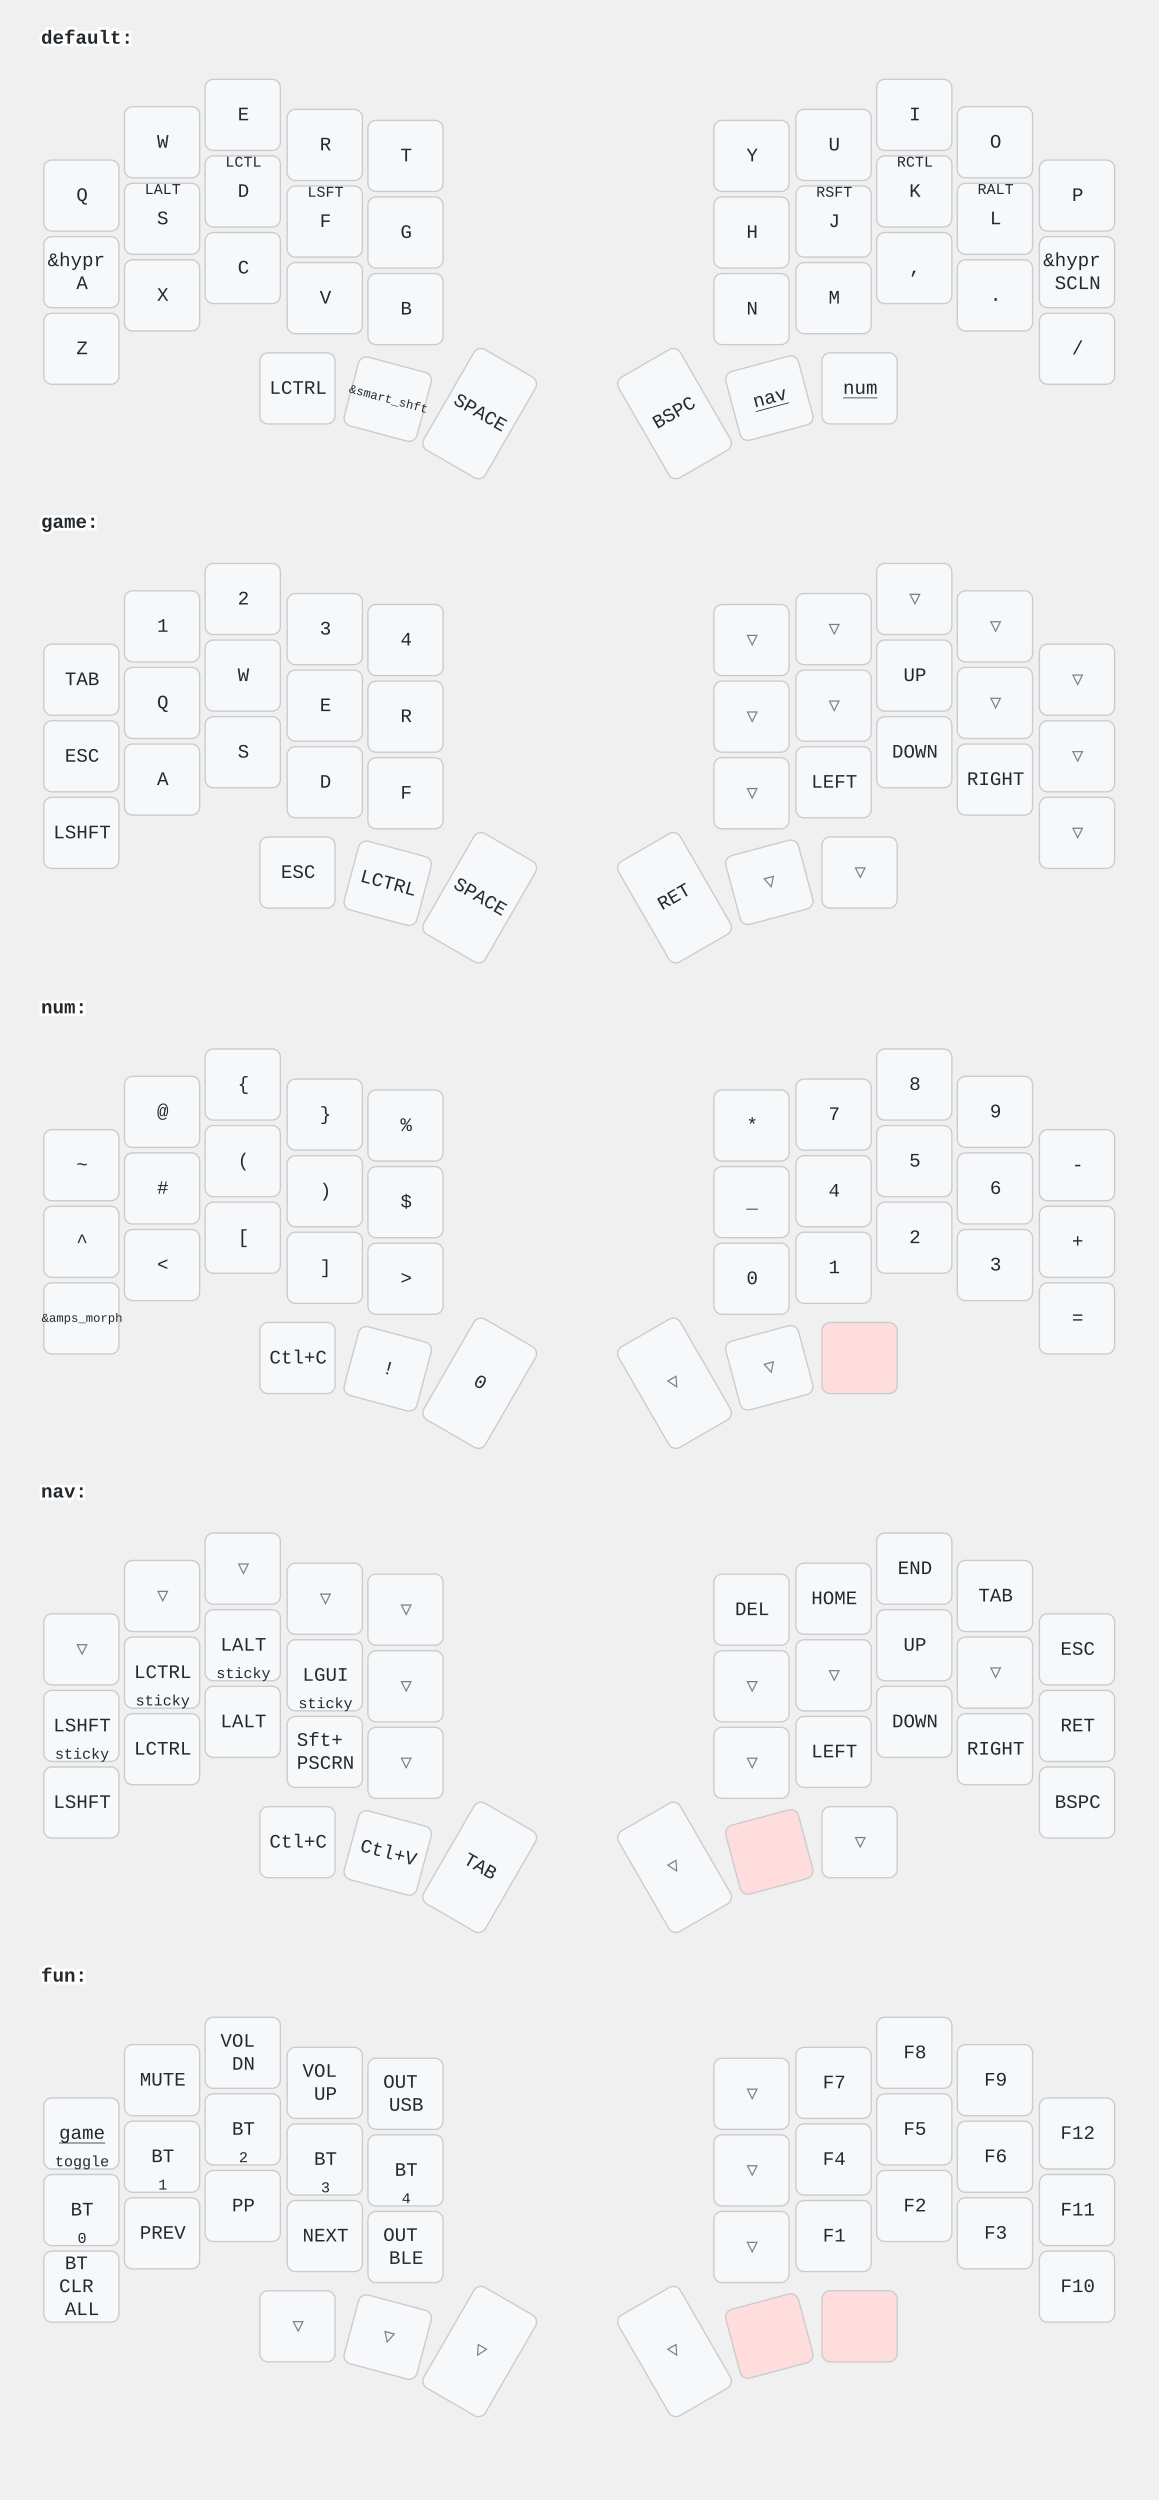
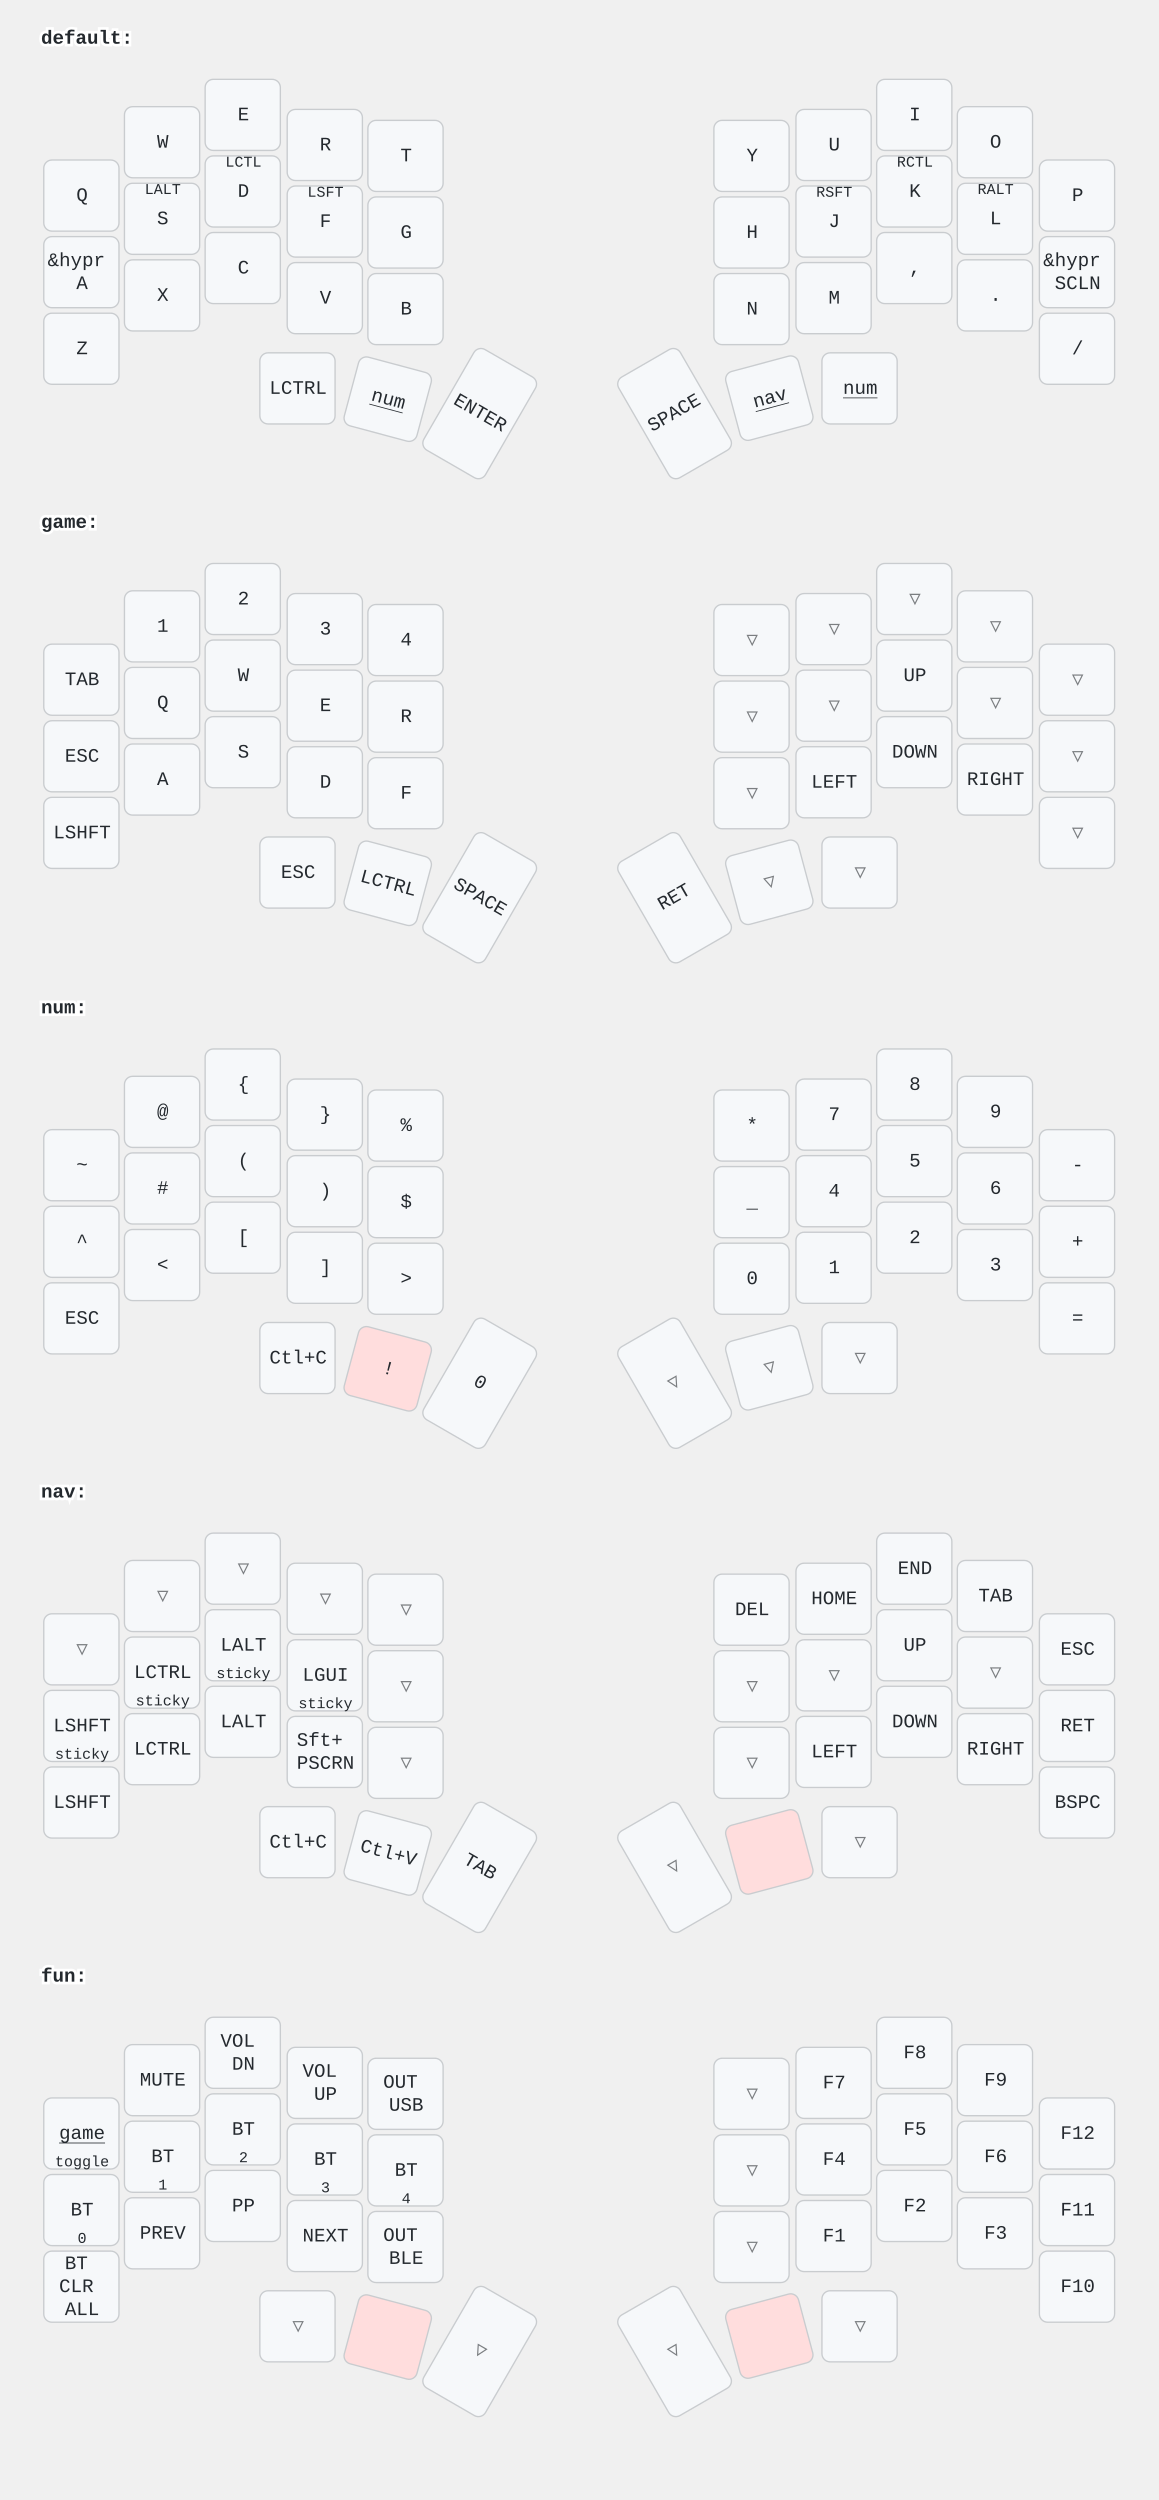
<svg xmlns="http://www.w3.org/2000/svg" width="847" height="1828" viewBox="0 0 847 1828" class="keymap">
  <style>/* inherit to force styles through use tags */
svg path {
    fill: inherit;
}

/* font and background color specifications */
svg.keymap {
    font-family: SFMono-Regular,Consolas,Liberation Mono,Menlo,monospace;
    font-size: 14px;
    font-kerning: normal;
    text-rendering: optimizeLegibility;
    fill: #24292e;
}

/* default key styling */
rect.key {
    fill: #f6f8fa;
}

rect.key, rect.combo {
    stroke: #c9cccf;
    stroke-width: 1;
}

/* default key side styling, only used is draw_key_sides is set */
rect.side {
    filter: brightness(90%);
}

/* color accent for combo boxes */
rect.combo, rect.combo-separate {
    fill: #cdf;
}

/* color accent for held keys */
rect.held, rect.combo.held {
    fill: #fdd;
}

/* color accent for ghost (optional) keys */
rect.ghost, rect.combo.ghost {
    stroke-dasharray: 4, 4;
    stroke-width: 2;
}

text {
    text-anchor: middle;
    dominant-baseline: middle;
}

/* styling for layer labels */
text.label {
    font-weight: bold;
    text-anchor: start;
    stroke: white;
    stroke-width: 4;
    paint-order: stroke;
}

/* styling for optional footer */
text.footer {
    text-anchor: end;
    dominant-baseline: auto;
    stroke: white;
    stroke-width: 4;
    paint-order: stroke;
}

/* styling for combo tap, and key non-tap label text */
text.combo, text.hold, text.shifted, text.left, text.right {
    font-size: 11px;
}

text.hold {
    text-anchor: middle;
    dominant-baseline: auto;
}

text.shifted {
    text-anchor: middle;
    dominant-baseline: hanging;
}

text.left {
    text-anchor: start;
}

text.right {
    text-anchor: end;
}

text.layer-activator {
    text-decoration: underline;
}

/* styling for hold/shifted label text in combo box */
text.combo.hold, text.combo.shifted, text.combo.left, text.combo.right {
    font-size: 8px;
}

/* lighter symbol for transparent keys */
text.trans {
    fill: #7b7e81;
}

/* styling for combo dendrons */
path.combo {
    stroke-width: 1;
    stroke: gray;
    fill: none;
}

/* Start Tabler Icons Cleanup */
/* cannot use height/width with glyphs */
.icon-tabler &gt; path {
    fill: inherit;
    stroke: inherit;
    stroke-width: 2;
}
/* hide tabler's default box */
.icon-tabler &gt; path[stroke="none"][fill="none"] {
    visibility: hidden;
}
/* End Tabler Icons Cleanup */
</style>
  <g transform="translate(30, 0)" class="layer-default">
    <text x="0" y="28" class="label" id="default">default:</text>
    <g transform="translate(0, 56)">
      <g transform="translate(30, 87)" class="key keypos-0">
        <rect rx="6" ry="6" x="-28" y="-26" width="55" height="52" class="key" />
        <text x="0" y="0" class="key tap">Q</text>
      </g>
      <g transform="translate(89, 48)" class="key keypos-1">
        <rect rx="6" ry="6" x="-28" y="-26" width="55" height="52" class="key" />
        <text x="0" y="0" class="key tap">W</text>
      </g>
      <g transform="translate(148, 28)" class="key keypos-2">
        <rect rx="6" ry="6" x="-28" y="-26" width="55" height="52" class="key" />
        <text x="0" y="0" class="key tap">E</text>
      </g>
      <g transform="translate(208, 50)" class="key keypos-3">
        <rect rx="6" ry="6" x="-28" y="-26" width="55" height="52" class="key" />
        <text x="0" y="0" class="key tap">R</text>
      </g>
      <g transform="translate(267, 58)" class="key keypos-4">
        <rect rx="6" ry="6" x="-28" y="-26" width="55" height="52" class="key" />
        <text x="0" y="0" class="key tap">T</text>
      </g>
      <g transform="translate(520, 58)" class="key keypos-5">
        <rect rx="6" ry="6" x="-28" y="-26" width="55" height="52" class="key" />
        <text x="0" y="0" class="key tap">Y</text>
      </g>
      <g transform="translate(580, 50)" class="key keypos-6">
        <rect rx="6" ry="6" x="-28" y="-26" width="55" height="52" class="key" />
        <text x="0" y="0" class="key tap">U</text>
      </g>
      <g transform="translate(639, 28)" class="key keypos-7">
        <rect rx="6" ry="6" x="-28" y="-26" width="55" height="52" class="key" />
        <text x="0" y="0" class="key tap">I</text>
      </g>
      <g transform="translate(698, 48)" class="key keypos-8">
        <rect rx="6" ry="6" x="-28" y="-26" width="55" height="52" class="key" />
        <text x="0" y="0" class="key tap">O</text>
      </g>
      <g transform="translate(758, 87)" class="key keypos-9">
        <rect rx="6" ry="6" x="-28" y="-26" width="55" height="52" class="key" />
        <text x="0" y="0" class="key tap">P</text>
      </g>
      <g transform="translate(30, 143)" class="key keypos-10">
        <rect rx="6" ry="6" x="-28" y="-26" width="55" height="52" class="key" />
        <text x="0" y="0" class="key tap">
          <tspan x="0" dy="-0.6em">&amp;hypr</tspan>
          <tspan x="0" dy="1.2em">A</tspan>
        </text>
      </g>
      <g transform="translate(89, 104)" class="key keypos-11">
        <rect rx="6" ry="6" x="-28" y="-26" width="55" height="52" class="key" />
        <text x="0" y="0" class="key tap">S</text>
        <text x="0" y="-24" class="key shifted">LALT</text>
      </g>
      <g transform="translate(148, 84)" class="key keypos-12">
        <rect rx="6" ry="6" x="-28" y="-26" width="55" height="52" class="key" />
        <text x="0" y="0" class="key tap">D</text>
        <text x="0" y="-24" class="key shifted">LCTL</text>
      </g>
      <g transform="translate(208, 106)" class="key keypos-13">
        <rect rx="6" ry="6" x="-28" y="-26" width="55" height="52" class="key" />
        <text x="0" y="0" class="key tap">F</text>
        <text x="0" y="-24" class="key shifted">LSFT</text>
      </g>
      <g transform="translate(267, 114)" class="key keypos-14">
        <rect rx="6" ry="6" x="-28" y="-26" width="55" height="52" class="key" />
        <text x="0" y="0" class="key tap">G</text>
      </g>
      <g transform="translate(520, 114)" class="key keypos-15">
        <rect rx="6" ry="6" x="-28" y="-26" width="55" height="52" class="key" />
        <text x="0" y="0" class="key tap">H</text>
      </g>
      <g transform="translate(580, 106)" class="key keypos-16">
        <rect rx="6" ry="6" x="-28" y="-26" width="55" height="52" class="key" />
        <text x="0" y="0" class="key tap">J</text>
        <text x="0" y="-24" class="key shifted">RSFT</text>
      </g>
      <g transform="translate(639, 84)" class="key keypos-17">
        <rect rx="6" ry="6" x="-28" y="-26" width="55" height="52" class="key" />
        <text x="0" y="0" class="key tap">K</text>
        <text x="0" y="-24" class="key shifted">RCTL</text>
      </g>
      <g transform="translate(698, 104)" class="key keypos-18">
        <rect rx="6" ry="6" x="-28" y="-26" width="55" height="52" class="key" />
        <text x="0" y="0" class="key tap">L</text>
        <text x="0" y="-24" class="key shifted">RALT</text>
      </g>
      <g transform="translate(758, 143)" class="key keypos-19">
        <rect rx="6" ry="6" x="-28" y="-26" width="55" height="52" class="key" />
        <text x="0" y="0" class="key tap">
          <tspan x="0" dy="-0.6em">&amp;hypr</tspan>
          <tspan x="0" dy="1.2em">SCLN</tspan>
        </text>
      </g>
      <g transform="translate(30, 199)" class="key keypos-20">
        <rect rx="6" ry="6" x="-28" y="-26" width="55" height="52" class="key" />
        <text x="0" y="0" class="key tap">Z</text>
      </g>
      <g transform="translate(89, 160)" class="key keypos-21">
        <rect rx="6" ry="6" x="-28" y="-26" width="55" height="52" class="key" />
        <text x="0" y="0" class="key tap">X</text>
      </g>
      <g transform="translate(148, 140)" class="key keypos-22">
        <rect rx="6" ry="6" x="-28" y="-26" width="55" height="52" class="key" />
        <text x="0" y="0" class="key tap">C</text>
      </g>
      <g transform="translate(208, 162)" class="key keypos-23">
        <rect rx="6" ry="6" x="-28" y="-26" width="55" height="52" class="key" />
        <text x="0" y="0" class="key tap">V</text>
      </g>
      <g transform="translate(267, 170)" class="key keypos-24">
        <rect rx="6" ry="6" x="-28" y="-26" width="55" height="52" class="key" />
        <text x="0" y="0" class="key tap">B</text>
      </g>
      <g transform="translate(520, 170)" class="key keypos-25">
        <rect rx="6" ry="6" x="-28" y="-26" width="55" height="52" class="key" />
        <text x="0" y="0" class="key tap">N</text>
      </g>
      <g transform="translate(580, 162)" class="key keypos-26">
        <rect rx="6" ry="6" x="-28" y="-26" width="55" height="52" class="key" />
        <text x="0" y="0" class="key tap">M</text>
      </g>
      <g transform="translate(639, 140)" class="key keypos-27">
        <rect rx="6" ry="6" x="-28" y="-26" width="55" height="52" class="key" />
        <text x="0" y="0" class="key tap">,</text>
      </g>
      <g transform="translate(698, 160)" class="key keypos-28">
        <rect rx="6" ry="6" x="-28" y="-26" width="55" height="52" class="key" />
        <text x="0" y="0" class="key tap">.</text>
      </g>
      <g transform="translate(758, 199)" class="key keypos-29">
        <rect rx="6" ry="6" x="-28" y="-26" width="55" height="52" class="key" />
        <text x="0" y="0" class="key tap">/</text>
      </g>
      <g transform="translate(188, 228)" class="key keypos-30">
        <rect rx="6" ry="6" x="-28" y="-26" width="55" height="52" class="key" />
        <text x="0" y="0" class="key tap">LCTRL</text>
      </g>
      <g transform="translate(254, 236) rotate(15.0)" class="key keypos-31">
        <rect rx="6" ry="6" x="-28" y="-26" width="55" height="52" class="key" />
-         <text x="0" y="0" class="key tap">
-           <tspan style="font-size: 64%">&amp;smart_shft</tspan>
-         </text>
+         <a href="#num">
+           <text x="0" y="0" class="key tap layer-activator">num</text>
+         </a>
      </g>
      <g transform="translate(321, 246) rotate(30.0)" class="key keypos-32">
        <rect rx="6" ry="6" x="-26" y="-42" width="52" height="85" class="key" />
-         <text x="0" y="0" class="key tap">SPACE</text>
+         <text x="0" y="0" class="key tap">ENTER</text>
      </g>
      <g transform="translate(463, 246) rotate(-30.0)" class="key keypos-33">
        <rect rx="6" ry="6" x="-26" y="-42" width="52" height="85" class="key" />
-         <text x="0" y="0" class="key tap">BSPC</text>
+         <text x="0" y="0" class="key tap">SPACE</text>
      </g>
      <g transform="translate(533, 235) rotate(-15.0)" class="key keypos-34">
        <rect rx="6" ry="6" x="-28" y="-26" width="55" height="52" class="key" />
        <a href="#nav">
          <text x="0" y="0" class="key tap layer-activator">nav</text>
        </a>
      </g>
      <g transform="translate(599, 228)" class="key keypos-35">
        <rect rx="6" ry="6" x="-28" y="-26" width="55" height="52" class="key" />
        <a href="#num">
          <text x="0" y="0" class="key tap layer-activator">num</text>
        </a>
      </g>
    </g>
  </g>
  <g transform="translate(30, 354)" class="layer-game">
    <text x="0" y="28" class="label" id="game">game:</text>
    <g transform="translate(0, 56)">
      <g transform="translate(30, 87)" class="key keypos-0">
        <rect rx="6" ry="6" x="-28" y="-26" width="55" height="52" class="key" />
        <text x="0" y="0" class="key tap">TAB</text>
      </g>
      <g transform="translate(89, 48)" class="key keypos-1">
        <rect rx="6" ry="6" x="-28" y="-26" width="55" height="52" class="key" />
        <text x="0" y="0" class="key tap">1</text>
      </g>
      <g transform="translate(148, 28)" class="key keypos-2">
        <rect rx="6" ry="6" x="-28" y="-26" width="55" height="52" class="key" />
        <text x="0" y="0" class="key tap">2</text>
      </g>
      <g transform="translate(208, 50)" class="key keypos-3">
        <rect rx="6" ry="6" x="-28" y="-26" width="55" height="52" class="key" />
        <text x="0" y="0" class="key tap">3</text>
      </g>
      <g transform="translate(267, 58)" class="key keypos-4">
        <rect rx="6" ry="6" x="-28" y="-26" width="55" height="52" class="key" />
        <text x="0" y="0" class="key tap">4</text>
      </g>
      <g transform="translate(520, 58)" class="key trans keypos-5">
        <rect rx="6" ry="6" x="-28" y="-26" width="55" height="52" class="key trans" />
        <text x="0" y="0" class="key trans tap">▽</text>
      </g>
      <g transform="translate(580, 50)" class="key trans keypos-6">
        <rect rx="6" ry="6" x="-28" y="-26" width="55" height="52" class="key trans" />
        <text x="0" y="0" class="key trans tap">▽</text>
      </g>
      <g transform="translate(639, 28)" class="key trans keypos-7">
        <rect rx="6" ry="6" x="-28" y="-26" width="55" height="52" class="key trans" />
        <text x="0" y="0" class="key trans tap">▽</text>
      </g>
      <g transform="translate(698, 48)" class="key trans keypos-8">
        <rect rx="6" ry="6" x="-28" y="-26" width="55" height="52" class="key trans" />
        <text x="0" y="0" class="key trans tap">▽</text>
      </g>
      <g transform="translate(758, 87)" class="key trans keypos-9">
        <rect rx="6" ry="6" x="-28" y="-26" width="55" height="52" class="key trans" />
        <text x="0" y="0" class="key trans tap">▽</text>
      </g>
      <g transform="translate(30, 143)" class="key keypos-10">
        <rect rx="6" ry="6" x="-28" y="-26" width="55" height="52" class="key" />
        <text x="0" y="0" class="key tap">ESC</text>
      </g>
      <g transform="translate(89, 104)" class="key keypos-11">
        <rect rx="6" ry="6" x="-28" y="-26" width="55" height="52" class="key" />
        <text x="0" y="0" class="key tap">Q</text>
      </g>
      <g transform="translate(148, 84)" class="key keypos-12">
        <rect rx="6" ry="6" x="-28" y="-26" width="55" height="52" class="key" />
        <text x="0" y="0" class="key tap">W</text>
      </g>
      <g transform="translate(208, 106)" class="key keypos-13">
        <rect rx="6" ry="6" x="-28" y="-26" width="55" height="52" class="key" />
        <text x="0" y="0" class="key tap">E</text>
      </g>
      <g transform="translate(267, 114)" class="key keypos-14">
        <rect rx="6" ry="6" x="-28" y="-26" width="55" height="52" class="key" />
        <text x="0" y="0" class="key tap">R</text>
      </g>
      <g transform="translate(520, 114)" class="key trans keypos-15">
        <rect rx="6" ry="6" x="-28" y="-26" width="55" height="52" class="key trans" />
        <text x="0" y="0" class="key trans tap">▽</text>
      </g>
      <g transform="translate(580, 106)" class="key trans keypos-16">
        <rect rx="6" ry="6" x="-28" y="-26" width="55" height="52" class="key trans" />
        <text x="0" y="0" class="key trans tap">▽</text>
      </g>
      <g transform="translate(639, 84)" class="key keypos-17">
        <rect rx="6" ry="6" x="-28" y="-26" width="55" height="52" class="key" />
        <text x="0" y="0" class="key tap">UP</text>
      </g>
      <g transform="translate(698, 104)" class="key trans keypos-18">
        <rect rx="6" ry="6" x="-28" y="-26" width="55" height="52" class="key trans" />
        <text x="0" y="0" class="key trans tap">▽</text>
      </g>
      <g transform="translate(758, 143)" class="key trans keypos-19">
        <rect rx="6" ry="6" x="-28" y="-26" width="55" height="52" class="key trans" />
        <text x="0" y="0" class="key trans tap">▽</text>
      </g>
      <g transform="translate(30, 199)" class="key keypos-20">
        <rect rx="6" ry="6" x="-28" y="-26" width="55" height="52" class="key" />
        <text x="0" y="0" class="key tap">LSHFT</text>
      </g>
      <g transform="translate(89, 160)" class="key keypos-21">
        <rect rx="6" ry="6" x="-28" y="-26" width="55" height="52" class="key" />
        <text x="0" y="0" class="key tap">A</text>
      </g>
      <g transform="translate(148, 140)" class="key keypos-22">
        <rect rx="6" ry="6" x="-28" y="-26" width="55" height="52" class="key" />
        <text x="0" y="0" class="key tap">S</text>
      </g>
      <g transform="translate(208, 162)" class="key keypos-23">
        <rect rx="6" ry="6" x="-28" y="-26" width="55" height="52" class="key" />
        <text x="0" y="0" class="key tap">D</text>
      </g>
      <g transform="translate(267, 170)" class="key keypos-24">
        <rect rx="6" ry="6" x="-28" y="-26" width="55" height="52" class="key" />
        <text x="0" y="0" class="key tap">F</text>
      </g>
      <g transform="translate(520, 170)" class="key trans keypos-25">
        <rect rx="6" ry="6" x="-28" y="-26" width="55" height="52" class="key trans" />
        <text x="0" y="0" class="key trans tap">▽</text>
      </g>
      <g transform="translate(580, 162)" class="key keypos-26">
        <rect rx="6" ry="6" x="-28" y="-26" width="55" height="52" class="key" />
        <text x="0" y="0" class="key tap">LEFT</text>
      </g>
      <g transform="translate(639, 140)" class="key keypos-27">
        <rect rx="6" ry="6" x="-28" y="-26" width="55" height="52" class="key" />
        <text x="0" y="0" class="key tap">DOWN</text>
      </g>
      <g transform="translate(698, 160)" class="key keypos-28">
        <rect rx="6" ry="6" x="-28" y="-26" width="55" height="52" class="key" />
        <text x="0" y="0" class="key tap">RIGHT</text>
      </g>
      <g transform="translate(758, 199)" class="key trans keypos-29">
        <rect rx="6" ry="6" x="-28" y="-26" width="55" height="52" class="key trans" />
        <text x="0" y="0" class="key trans tap">▽</text>
      </g>
      <g transform="translate(188, 228)" class="key keypos-30">
        <rect rx="6" ry="6" x="-28" y="-26" width="55" height="52" class="key" />
        <text x="0" y="0" class="key tap">ESC</text>
      </g>
      <g transform="translate(254, 236) rotate(15.0)" class="key keypos-31">
        <rect rx="6" ry="6" x="-28" y="-26" width="55" height="52" class="key" />
        <text x="0" y="0" class="key tap">LCTRL</text>
      </g>
      <g transform="translate(321, 246) rotate(30.0)" class="key keypos-32">
        <rect rx="6" ry="6" x="-26" y="-42" width="52" height="85" class="key" />
        <text x="0" y="0" class="key tap">SPACE</text>
      </g>
      <g transform="translate(463, 246) rotate(-30.0)" class="key keypos-33">
        <rect rx="6" ry="6" x="-26" y="-42" width="52" height="85" class="key" />
        <text x="0" y="0" class="key tap">RET</text>
      </g>
      <g transform="translate(533, 235) rotate(-15.0)" class="key trans keypos-34">
        <rect rx="6" ry="6" x="-28" y="-26" width="55" height="52" class="key trans" />
        <text x="0" y="0" class="key trans tap">▽</text>
      </g>
      <g transform="translate(599, 228)" class="key trans keypos-35">
        <rect rx="6" ry="6" x="-28" y="-26" width="55" height="52" class="key trans" />
        <text x="0" y="0" class="key trans tap">▽</text>
      </g>
    </g>
  </g>
  <g transform="translate(30, 709)" class="layer-num">
    <text x="0" y="28" class="label" id="num">num:</text>
    <g transform="translate(0, 56)">
      <g transform="translate(30, 87)" class="key keypos-0">
        <rect rx="6" ry="6" x="-28" y="-26" width="55" height="52" class="key" />
        <text x="0" y="0" class="key tap">~</text>
      </g>
      <g transform="translate(89, 48)" class="key keypos-1">
        <rect rx="6" ry="6" x="-28" y="-26" width="55" height="52" class="key" />
        <text x="0" y="0" class="key tap">@</text>
      </g>
      <g transform="translate(148, 28)" class="key keypos-2">
        <rect rx="6" ry="6" x="-28" y="-26" width="55" height="52" class="key" />
        <text x="0" y="0" class="key tap">{</text>
      </g>
      <g transform="translate(208, 50)" class="key keypos-3">
        <rect rx="6" ry="6" x="-28" y="-26" width="55" height="52" class="key" />
        <text x="0" y="0" class="key tap">}</text>
      </g>
      <g transform="translate(267, 58)" class="key keypos-4">
        <rect rx="6" ry="6" x="-28" y="-26" width="55" height="52" class="key" />
        <text x="0" y="0" class="key tap">%</text>
      </g>
      <g transform="translate(520, 58)" class="key keypos-5">
        <rect rx="6" ry="6" x="-28" y="-26" width="55" height="52" class="key" />
        <text x="0" y="0" class="key tap">*</text>
      </g>
      <g transform="translate(580, 50)" class="key keypos-6">
        <rect rx="6" ry="6" x="-28" y="-26" width="55" height="52" class="key" />
        <text x="0" y="0" class="key tap">7</text>
      </g>
      <g transform="translate(639, 28)" class="key keypos-7">
        <rect rx="6" ry="6" x="-28" y="-26" width="55" height="52" class="key" />
        <text x="0" y="0" class="key tap">8</text>
      </g>
      <g transform="translate(698, 48)" class="key keypos-8">
        <rect rx="6" ry="6" x="-28" y="-26" width="55" height="52" class="key" />
        <text x="0" y="0" class="key tap">9</text>
      </g>
      <g transform="translate(758, 87)" class="key keypos-9">
        <rect rx="6" ry="6" x="-28" y="-26" width="55" height="52" class="key" />
        <text x="0" y="0" class="key tap">-</text>
      </g>
      <g transform="translate(30, 143)" class="key keypos-10">
        <rect rx="6" ry="6" x="-28" y="-26" width="55" height="52" class="key" />
        <text x="0" y="0" class="key tap">^</text>
      </g>
      <g transform="translate(89, 104)" class="key keypos-11">
        <rect rx="6" ry="6" x="-28" y="-26" width="55" height="52" class="key" />
        <text x="0" y="0" class="key tap">#</text>
      </g>
      <g transform="translate(148, 84)" class="key keypos-12">
        <rect rx="6" ry="6" x="-28" y="-26" width="55" height="52" class="key" />
        <text x="0" y="0" class="key tap">(</text>
      </g>
      <g transform="translate(208, 106)" class="key keypos-13">
        <rect rx="6" ry="6" x="-28" y="-26" width="55" height="52" class="key" />
        <text x="0" y="0" class="key tap">)</text>
      </g>
      <g transform="translate(267, 114)" class="key keypos-14">
        <rect rx="6" ry="6" x="-28" y="-26" width="55" height="52" class="key" />
        <text x="0" y="0" class="key tap">$</text>
      </g>
      <g transform="translate(520, 114)" class="key keypos-15">
        <rect rx="6" ry="6" x="-28" y="-26" width="55" height="52" class="key" />
        <text x="0" y="0" class="key tap">_</text>
      </g>
      <g transform="translate(580, 106)" class="key keypos-16">
        <rect rx="6" ry="6" x="-28" y="-26" width="55" height="52" class="key" />
        <text x="0" y="0" class="key tap">4</text>
      </g>
      <g transform="translate(639, 84)" class="key keypos-17">
        <rect rx="6" ry="6" x="-28" y="-26" width="55" height="52" class="key" />
        <text x="0" y="0" class="key tap">5</text>
      </g>
      <g transform="translate(698, 104)" class="key keypos-18">
        <rect rx="6" ry="6" x="-28" y="-26" width="55" height="52" class="key" />
        <text x="0" y="0" class="key tap">6</text>
      </g>
      <g transform="translate(758, 143)" class="key keypos-19">
        <rect rx="6" ry="6" x="-28" y="-26" width="55" height="52" class="key" />
        <text x="0" y="0" class="key tap">+</text>
      </g>
      <g transform="translate(30, 199)" class="key keypos-20">
        <rect rx="6" ry="6" x="-28" y="-26" width="55" height="52" class="key" />
-         <text x="0" y="0" class="key tap">
-           <tspan style="font-size: 64%">&amp;amps_morph</tspan>
-         </text>
+         <text x="0" y="0" class="key tap">ESC</text>
      </g>
      <g transform="translate(89, 160)" class="key keypos-21">
        <rect rx="6" ry="6" x="-28" y="-26" width="55" height="52" class="key" />
        <text x="0" y="0" class="key tap">&lt;</text>
      </g>
      <g transform="translate(148, 140)" class="key keypos-22">
        <rect rx="6" ry="6" x="-28" y="-26" width="55" height="52" class="key" />
        <text x="0" y="0" class="key tap">[</text>
      </g>
      <g transform="translate(208, 162)" class="key keypos-23">
        <rect rx="6" ry="6" x="-28" y="-26" width="55" height="52" class="key" />
        <text x="0" y="0" class="key tap">]</text>
      </g>
      <g transform="translate(267, 170)" class="key keypos-24">
        <rect rx="6" ry="6" x="-28" y="-26" width="55" height="52" class="key" />
        <text x="0" y="0" class="key tap">&gt;</text>
      </g>
      <g transform="translate(520, 170)" class="key keypos-25">
        <rect rx="6" ry="6" x="-28" y="-26" width="55" height="52" class="key" />
        <text x="0" y="0" class="key tap">0</text>
      </g>
      <g transform="translate(580, 162)" class="key keypos-26">
        <rect rx="6" ry="6" x="-28" y="-26" width="55" height="52" class="key" />
        <text x="0" y="0" class="key tap">1</text>
      </g>
      <g transform="translate(639, 140)" class="key keypos-27">
        <rect rx="6" ry="6" x="-28" y="-26" width="55" height="52" class="key" />
        <text x="0" y="0" class="key tap">2</text>
      </g>
      <g transform="translate(698, 160)" class="key keypos-28">
        <rect rx="6" ry="6" x="-28" y="-26" width="55" height="52" class="key" />
        <text x="0" y="0" class="key tap">3</text>
      </g>
      <g transform="translate(758, 199)" class="key keypos-29">
        <rect rx="6" ry="6" x="-28" y="-26" width="55" height="52" class="key" />
        <text x="0" y="0" class="key tap">=</text>
      </g>
      <g transform="translate(188, 228)" class="key keypos-30">
        <rect rx="6" ry="6" x="-28" y="-26" width="55" height="52" class="key" />
        <text x="0" y="0" class="key tap">Ctl+C</text>
      </g>
-       <g transform="translate(254, 236) rotate(15.0)" class="key keypos-31">
-         <rect rx="6" ry="6" x="-28" y="-26" width="55" height="52" class="key" />
-         <text x="0" y="0" class="key tap">!</text>
+       <g transform="translate(254, 236) rotate(15.0)" class="key held keypos-31">
+         <rect rx="6" ry="6" x="-28" y="-26" width="55" height="52" class="key held" />
+         <text x="0" y="0" class="key held tap">!</text>
      </g>
      <g transform="translate(321, 246) rotate(30.0)" class="key keypos-32">
        <rect rx="6" ry="6" x="-26" y="-42" width="52" height="85" class="key" />
        <text x="0" y="0" class="key tap">0</text>
      </g>
      <g transform="translate(463, 246) rotate(-30.0)" class="key trans keypos-33">
        <rect rx="6" ry="6" x="-26" y="-42" width="52" height="85" class="key trans" />
        <text x="0" y="0" class="key trans tap">▽</text>
      </g>
      <g transform="translate(533, 235) rotate(-15.0)" class="key trans keypos-34">
        <rect rx="6" ry="6" x="-28" y="-26" width="55" height="52" class="key trans" />
        <text x="0" y="0" class="key trans tap">▽</text>
      </g>
-       <g transform="translate(599, 228)" class="key held keypos-35">
-         <rect rx="6" ry="6" x="-28" y="-26" width="55" height="52" class="key held" />
+       <g transform="translate(599, 228)" class="key trans keypos-35">
+         <rect rx="6" ry="6" x="-28" y="-26" width="55" height="52" class="key trans" />
+         <text x="0" y="0" class="key trans tap">▽</text>
      </g>
    </g>
  </g>
  <g transform="translate(30, 1063)" class="layer-nav">
    <text x="0" y="28" class="label" id="nav">nav:</text>
    <g transform="translate(0, 56)">
      <g transform="translate(30, 87)" class="key trans keypos-0">
        <rect rx="6" ry="6" x="-28" y="-26" width="55" height="52" class="key trans" />
        <text x="0" y="0" class="key trans tap">▽</text>
      </g>
      <g transform="translate(89, 48)" class="key trans keypos-1">
        <rect rx="6" ry="6" x="-28" y="-26" width="55" height="52" class="key trans" />
        <text x="0" y="0" class="key trans tap">▽</text>
      </g>
      <g transform="translate(148, 28)" class="key trans keypos-2">
        <rect rx="6" ry="6" x="-28" y="-26" width="55" height="52" class="key trans" />
        <text x="0" y="0" class="key trans tap">▽</text>
      </g>
      <g transform="translate(208, 50)" class="key trans keypos-3">
        <rect rx="6" ry="6" x="-28" y="-26" width="55" height="52" class="key trans" />
        <text x="0" y="0" class="key trans tap">▽</text>
      </g>
      <g transform="translate(267, 58)" class="key trans keypos-4">
        <rect rx="6" ry="6" x="-28" y="-26" width="55" height="52" class="key trans" />
        <text x="0" y="0" class="key trans tap">▽</text>
      </g>
      <g transform="translate(520, 58)" class="key keypos-5">
        <rect rx="6" ry="6" x="-28" y="-26" width="55" height="52" class="key" />
        <text x="0" y="0" class="key tap">DEL</text>
      </g>
      <g transform="translate(580, 50)" class="key keypos-6">
        <rect rx="6" ry="6" x="-28" y="-26" width="55" height="52" class="key" />
        <text x="0" y="0" class="key tap">HOME</text>
      </g>
      <g transform="translate(639, 28)" class="key keypos-7">
        <rect rx="6" ry="6" x="-28" y="-26" width="55" height="52" class="key" />
        <text x="0" y="0" class="key tap">END</text>
      </g>
      <g transform="translate(698, 48)" class="key keypos-8">
        <rect rx="6" ry="6" x="-28" y="-26" width="55" height="52" class="key" />
        <text x="0" y="0" class="key tap">TAB</text>
      </g>
      <g transform="translate(758, 87)" class="key keypos-9">
        <rect rx="6" ry="6" x="-28" y="-26" width="55" height="52" class="key" />
        <text x="0" y="0" class="key tap">ESC</text>
      </g>
      <g transform="translate(30, 143)" class="key keypos-10">
        <rect rx="6" ry="6" x="-28" y="-26" width="55" height="52" class="key" />
        <text x="0" y="0" class="key tap">LSHFT</text>
        <text x="0" y="24" class="key hold">sticky</text>
      </g>
      <g transform="translate(89, 104)" class="key keypos-11">
        <rect rx="6" ry="6" x="-28" y="-26" width="55" height="52" class="key" />
        <text x="0" y="0" class="key tap">LCTRL</text>
        <text x="0" y="24" class="key hold">sticky</text>
      </g>
      <g transform="translate(148, 84)" class="key keypos-12">
        <rect rx="6" ry="6" x="-28" y="-26" width="55" height="52" class="key" />
        <text x="0" y="0" class="key tap">LALT</text>
        <text x="0" y="24" class="key hold">sticky</text>
      </g>
      <g transform="translate(208, 106)" class="key keypos-13">
        <rect rx="6" ry="6" x="-28" y="-26" width="55" height="52" class="key" />
        <text x="0" y="0" class="key tap">LGUI</text>
        <text x="0" y="24" class="key hold">sticky</text>
      </g>
      <g transform="translate(267, 114)" class="key trans keypos-14">
        <rect rx="6" ry="6" x="-28" y="-26" width="55" height="52" class="key trans" />
        <text x="0" y="0" class="key trans tap">▽</text>
      </g>
      <g transform="translate(520, 114)" class="key trans keypos-15">
        <rect rx="6" ry="6" x="-28" y="-26" width="55" height="52" class="key trans" />
        <text x="0" y="0" class="key trans tap">▽</text>
      </g>
      <g transform="translate(580, 106)" class="key trans keypos-16">
        <rect rx="6" ry="6" x="-28" y="-26" width="55" height="52" class="key trans" />
        <text x="0" y="0" class="key trans tap">▽</text>
      </g>
      <g transform="translate(639, 84)" class="key keypos-17">
        <rect rx="6" ry="6" x="-28" y="-26" width="55" height="52" class="key" />
        <text x="0" y="0" class="key tap">UP</text>
      </g>
      <g transform="translate(698, 104)" class="key trans keypos-18">
        <rect rx="6" ry="6" x="-28" y="-26" width="55" height="52" class="key trans" />
        <text x="0" y="0" class="key trans tap">▽</text>
      </g>
      <g transform="translate(758, 143)" class="key keypos-19">
        <rect rx="6" ry="6" x="-28" y="-26" width="55" height="52" class="key" />
        <text x="0" y="0" class="key tap">RET</text>
      </g>
      <g transform="translate(30, 199)" class="key keypos-20">
        <rect rx="6" ry="6" x="-28" y="-26" width="55" height="52" class="key" />
        <text x="0" y="0" class="key tap">LSHFT</text>
      </g>
      <g transform="translate(89, 160)" class="key keypos-21">
        <rect rx="6" ry="6" x="-28" y="-26" width="55" height="52" class="key" />
        <text x="0" y="0" class="key tap">LCTRL</text>
      </g>
      <g transform="translate(148, 140)" class="key keypos-22">
        <rect rx="6" ry="6" x="-28" y="-26" width="55" height="52" class="key" />
        <text x="0" y="0" class="key tap">LALT</text>
      </g>
      <g transform="translate(208, 162)" class="key keypos-23">
        <rect rx="6" ry="6" x="-28" y="-26" width="55" height="52" class="key" />
        <text x="0" y="0" class="key tap">
          <tspan x="0" dy="-0.6em">Sft+</tspan>
          <tspan x="0" dy="1.2em">PSCRN</tspan>
        </text>
      </g>
      <g transform="translate(267, 170)" class="key trans keypos-24">
        <rect rx="6" ry="6" x="-28" y="-26" width="55" height="52" class="key trans" />
        <text x="0" y="0" class="key trans tap">▽</text>
      </g>
      <g transform="translate(520, 170)" class="key trans keypos-25">
        <rect rx="6" ry="6" x="-28" y="-26" width="55" height="52" class="key trans" />
        <text x="0" y="0" class="key trans tap">▽</text>
      </g>
      <g transform="translate(580, 162)" class="key keypos-26">
        <rect rx="6" ry="6" x="-28" y="-26" width="55" height="52" class="key" />
        <text x="0" y="0" class="key tap">LEFT</text>
      </g>
      <g transform="translate(639, 140)" class="key keypos-27">
        <rect rx="6" ry="6" x="-28" y="-26" width="55" height="52" class="key" />
        <text x="0" y="0" class="key tap">DOWN</text>
      </g>
      <g transform="translate(698, 160)" class="key keypos-28">
        <rect rx="6" ry="6" x="-28" y="-26" width="55" height="52" class="key" />
        <text x="0" y="0" class="key tap">RIGHT</text>
      </g>
      <g transform="translate(758, 199)" class="key keypos-29">
        <rect rx="6" ry="6" x="-28" y="-26" width="55" height="52" class="key" />
        <text x="0" y="0" class="key tap">BSPC</text>
      </g>
      <g transform="translate(188, 228)" class="key keypos-30">
        <rect rx="6" ry="6" x="-28" y="-26" width="55" height="52" class="key" />
        <text x="0" y="0" class="key tap">Ctl+C</text>
      </g>
      <g transform="translate(254, 236) rotate(15.0)" class="key keypos-31">
        <rect rx="6" ry="6" x="-28" y="-26" width="55" height="52" class="key" />
        <text x="0" y="0" class="key tap">Ctl+V</text>
      </g>
      <g transform="translate(321, 246) rotate(30.0)" class="key keypos-32">
        <rect rx="6" ry="6" x="-26" y="-42" width="52" height="85" class="key" />
        <text x="0" y="0" class="key tap">TAB</text>
      </g>
      <g transform="translate(463, 246) rotate(-30.0)" class="key trans keypos-33">
        <rect rx="6" ry="6" x="-26" y="-42" width="52" height="85" class="key trans" />
        <text x="0" y="0" class="key trans tap">▽</text>
      </g>
      <g transform="translate(533, 235) rotate(-15.0)" class="key held keypos-34">
        <rect rx="6" ry="6" x="-28" y="-26" width="55" height="52" class="key held" />
      </g>
      <g transform="translate(599, 228)" class="key trans keypos-35">
        <rect rx="6" ry="6" x="-28" y="-26" width="55" height="52" class="key trans" />
        <text x="0" y="0" class="key trans tap">▽</text>
      </g>
    </g>
  </g>
  <g transform="translate(30, 1417)" class="layer-fun">
    <text x="0" y="28" class="label" id="fun">fun:</text>
    <g transform="translate(0, 56)">
      <g transform="translate(30, 87)" class="key keypos-0">
        <rect rx="6" ry="6" x="-28" y="-26" width="55" height="52" class="key" />
        <a href="#game">
          <text x="0" y="0" class="key tap layer-activator">game</text>
        </a>
        <text x="0" y="24" class="key hold">toggle</text>
      </g>
      <g transform="translate(89, 48)" class="key keypos-1">
        <rect rx="6" ry="6" x="-28" y="-26" width="55" height="52" class="key" />
        <text x="0" y="0" class="key tap">MUTE</text>
      </g>
      <g transform="translate(148, 28)" class="key keypos-2">
        <rect rx="6" ry="6" x="-28" y="-26" width="55" height="52" class="key" />
        <text x="0" y="0" class="key tap">
          <tspan x="0" dy="-0.6em">VOL</tspan>
          <tspan x="0" dy="1.2em">DN</tspan>
        </text>
      </g>
      <g transform="translate(208, 50)" class="key keypos-3">
        <rect rx="6" ry="6" x="-28" y="-26" width="55" height="52" class="key" />
        <text x="0" y="0" class="key tap">
          <tspan x="0" dy="-0.6em">VOL</tspan>
          <tspan x="0" dy="1.2em">UP</tspan>
        </text>
      </g>
      <g transform="translate(267, 58)" class="key keypos-4">
        <rect rx="6" ry="6" x="-28" y="-26" width="55" height="52" class="key" />
        <text x="0" y="0" class="key tap">
          <tspan x="0" dy="-0.6em">OUT</tspan>
          <tspan x="0" dy="1.2em">USB</tspan>
        </text>
      </g>
      <g transform="translate(520, 58)" class="key trans keypos-5">
        <rect rx="6" ry="6" x="-28" y="-26" width="55" height="52" class="key trans" />
        <text x="0" y="0" class="key trans tap">▽</text>
      </g>
      <g transform="translate(580, 50)" class="key keypos-6">
        <rect rx="6" ry="6" x="-28" y="-26" width="55" height="52" class="key" />
        <text x="0" y="0" class="key tap">F7</text>
      </g>
      <g transform="translate(639, 28)" class="key keypos-7">
        <rect rx="6" ry="6" x="-28" y="-26" width="55" height="52" class="key" />
        <text x="0" y="0" class="key tap">F8</text>
      </g>
      <g transform="translate(698, 48)" class="key keypos-8">
        <rect rx="6" ry="6" x="-28" y="-26" width="55" height="52" class="key" />
        <text x="0" y="0" class="key tap">F9</text>
      </g>
      <g transform="translate(758, 87)" class="key keypos-9">
        <rect rx="6" ry="6" x="-28" y="-26" width="55" height="52" class="key" />
        <text x="0" y="0" class="key tap">F12</text>
      </g>
      <g transform="translate(30, 143)" class="key keypos-10">
        <rect rx="6" ry="6" x="-28" y="-26" width="55" height="52" class="key" />
        <text x="0" y="0" class="key tap">BT</text>
        <text x="0" y="24" class="key hold">0</text>
      </g>
      <g transform="translate(89, 104)" class="key keypos-11">
        <rect rx="6" ry="6" x="-28" y="-26" width="55" height="52" class="key" />
        <text x="0" y="0" class="key tap">BT</text>
        <text x="0" y="24" class="key hold">1</text>
      </g>
      <g transform="translate(148, 84)" class="key keypos-12">
        <rect rx="6" ry="6" x="-28" y="-26" width="55" height="52" class="key" />
        <text x="0" y="0" class="key tap">BT</text>
        <text x="0" y="24" class="key hold">2</text>
      </g>
      <g transform="translate(208, 106)" class="key keypos-13">
        <rect rx="6" ry="6" x="-28" y="-26" width="55" height="52" class="key" />
        <text x="0" y="0" class="key tap">BT</text>
        <text x="0" y="24" class="key hold">3</text>
      </g>
      <g transform="translate(267, 114)" class="key keypos-14">
        <rect rx="6" ry="6" x="-28" y="-26" width="55" height="52" class="key" />
        <text x="0" y="0" class="key tap">BT</text>
        <text x="0" y="24" class="key hold">4</text>
      </g>
      <g transform="translate(520, 114)" class="key trans keypos-15">
        <rect rx="6" ry="6" x="-28" y="-26" width="55" height="52" class="key trans" />
        <text x="0" y="0" class="key trans tap">▽</text>
      </g>
      <g transform="translate(580, 106)" class="key keypos-16">
        <rect rx="6" ry="6" x="-28" y="-26" width="55" height="52" class="key" />
        <text x="0" y="0" class="key tap">F4</text>
      </g>
      <g transform="translate(639, 84)" class="key keypos-17">
        <rect rx="6" ry="6" x="-28" y="-26" width="55" height="52" class="key" />
        <text x="0" y="0" class="key tap">F5</text>
      </g>
      <g transform="translate(698, 104)" class="key keypos-18">
        <rect rx="6" ry="6" x="-28" y="-26" width="55" height="52" class="key" />
        <text x="0" y="0" class="key tap">F6</text>
      </g>
      <g transform="translate(758, 143)" class="key keypos-19">
        <rect rx="6" ry="6" x="-28" y="-26" width="55" height="52" class="key" />
        <text x="0" y="0" class="key tap">F11</text>
      </g>
      <g transform="translate(30, 199)" class="key keypos-20">
        <rect rx="6" ry="6" x="-28" y="-26" width="55" height="52" class="key" />
        <text x="0" y="0" class="key tap">
          <tspan x="0" dy="-1.2em">BT</tspan>
          <tspan x="0" dy="1.2em">CLR</tspan>
          <tspan x="0" dy="1.2em">ALL</tspan>
        </text>
      </g>
      <g transform="translate(89, 160)" class="key keypos-21">
        <rect rx="6" ry="6" x="-28" y="-26" width="55" height="52" class="key" />
        <text x="0" y="0" class="key tap">PREV</text>
      </g>
      <g transform="translate(148, 140)" class="key keypos-22">
        <rect rx="6" ry="6" x="-28" y="-26" width="55" height="52" class="key" />
        <text x="0" y="0" class="key tap">PP</text>
      </g>
      <g transform="translate(208, 162)" class="key keypos-23">
        <rect rx="6" ry="6" x="-28" y="-26" width="55" height="52" class="key" />
        <text x="0" y="0" class="key tap">NEXT</text>
      </g>
      <g transform="translate(267, 170)" class="key keypos-24">
        <rect rx="6" ry="6" x="-28" y="-26" width="55" height="52" class="key" />
        <text x="0" y="0" class="key tap">
          <tspan x="0" dy="-0.6em">OUT</tspan>
          <tspan x="0" dy="1.2em">BLE</tspan>
        </text>
      </g>
      <g transform="translate(520, 170)" class="key trans keypos-25">
        <rect rx="6" ry="6" x="-28" y="-26" width="55" height="52" class="key trans" />
        <text x="0" y="0" class="key trans tap">▽</text>
      </g>
      <g transform="translate(580, 162)" class="key keypos-26">
        <rect rx="6" ry="6" x="-28" y="-26" width="55" height="52" class="key" />
        <text x="0" y="0" class="key tap">F1</text>
      </g>
      <g transform="translate(639, 140)" class="key keypos-27">
        <rect rx="6" ry="6" x="-28" y="-26" width="55" height="52" class="key" />
        <text x="0" y="0" class="key tap">F2</text>
      </g>
      <g transform="translate(698, 160)" class="key keypos-28">
        <rect rx="6" ry="6" x="-28" y="-26" width="55" height="52" class="key" />
        <text x="0" y="0" class="key tap">F3</text>
      </g>
      <g transform="translate(758, 199)" class="key keypos-29">
        <rect rx="6" ry="6" x="-28" y="-26" width="55" height="52" class="key" />
        <text x="0" y="0" class="key tap">F10</text>
      </g>
      <g transform="translate(188, 228)" class="key trans keypos-30">
        <rect rx="6" ry="6" x="-28" y="-26" width="55" height="52" class="key trans" />
        <text x="0" y="0" class="key trans tap">▽</text>
      </g>
-       <g transform="translate(254, 236) rotate(15.0)" class="key trans keypos-31">
-         <rect rx="6" ry="6" x="-28" y="-26" width="55" height="52" class="key trans" />
-         <text x="0" y="0" class="key trans tap">▽</text>
+       <g transform="translate(254, 236) rotate(15.0)" class="key held keypos-31">
+         <rect rx="6" ry="6" x="-28" y="-26" width="55" height="52" class="key held" />
      </g>
      <g transform="translate(321, 246) rotate(30.0)" class="key trans keypos-32">
        <rect rx="6" ry="6" x="-26" y="-42" width="52" height="85" class="key trans" />
        <text x="0" y="0" class="key trans tap">▽</text>
      </g>
      <g transform="translate(463, 246) rotate(-30.0)" class="key trans keypos-33">
        <rect rx="6" ry="6" x="-26" y="-42" width="52" height="85" class="key trans" />
        <text x="0" y="0" class="key trans tap">▽</text>
      </g>
      <g transform="translate(533, 235) rotate(-15.0)" class="key held keypos-34">
        <rect rx="6" ry="6" x="-28" y="-26" width="55" height="52" class="key held" />
      </g>
-       <g transform="translate(599, 228)" class="key held keypos-35">
-         <rect rx="6" ry="6" x="-28" y="-26" width="55" height="52" class="key held" />
+       <g transform="translate(599, 228)" class="key trans keypos-35">
+         <rect rx="6" ry="6" x="-28" y="-26" width="55" height="52" class="key trans" />
+         <text x="0" y="0" class="key trans tap">▽</text>
      </g>
    </g>
  </g>
</svg>
